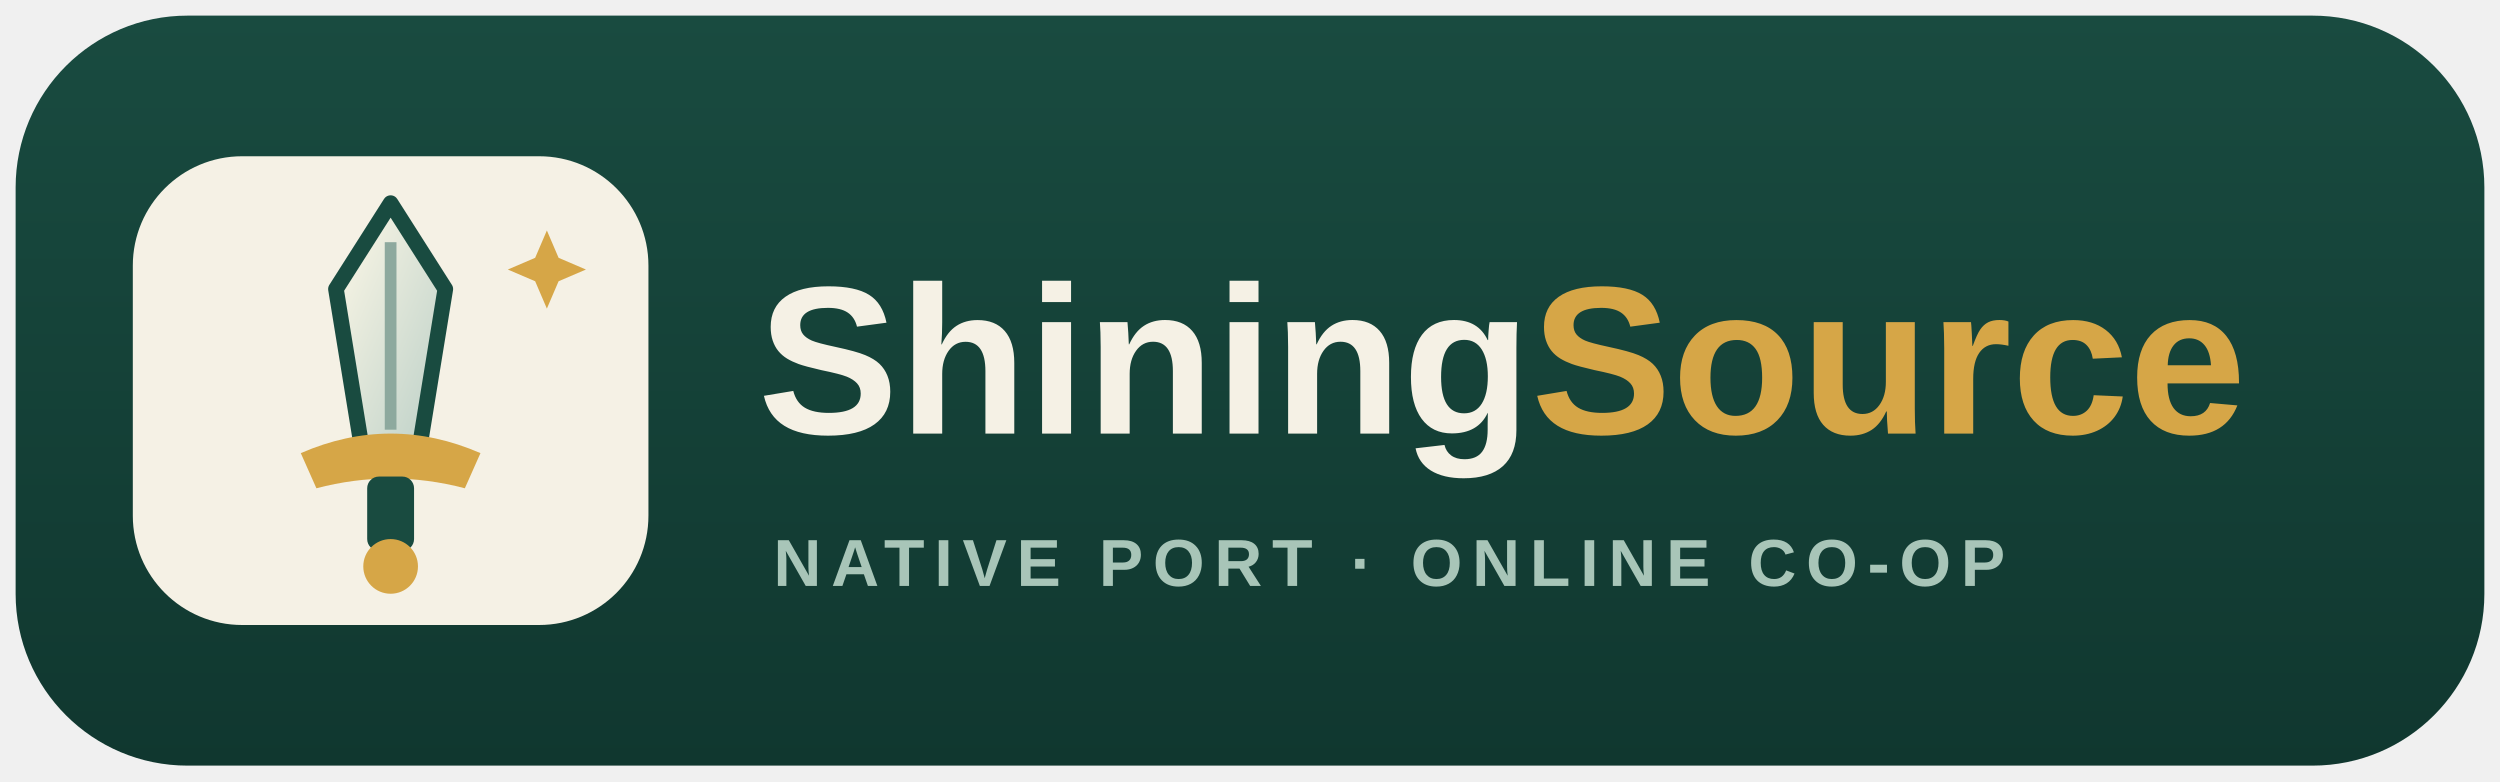
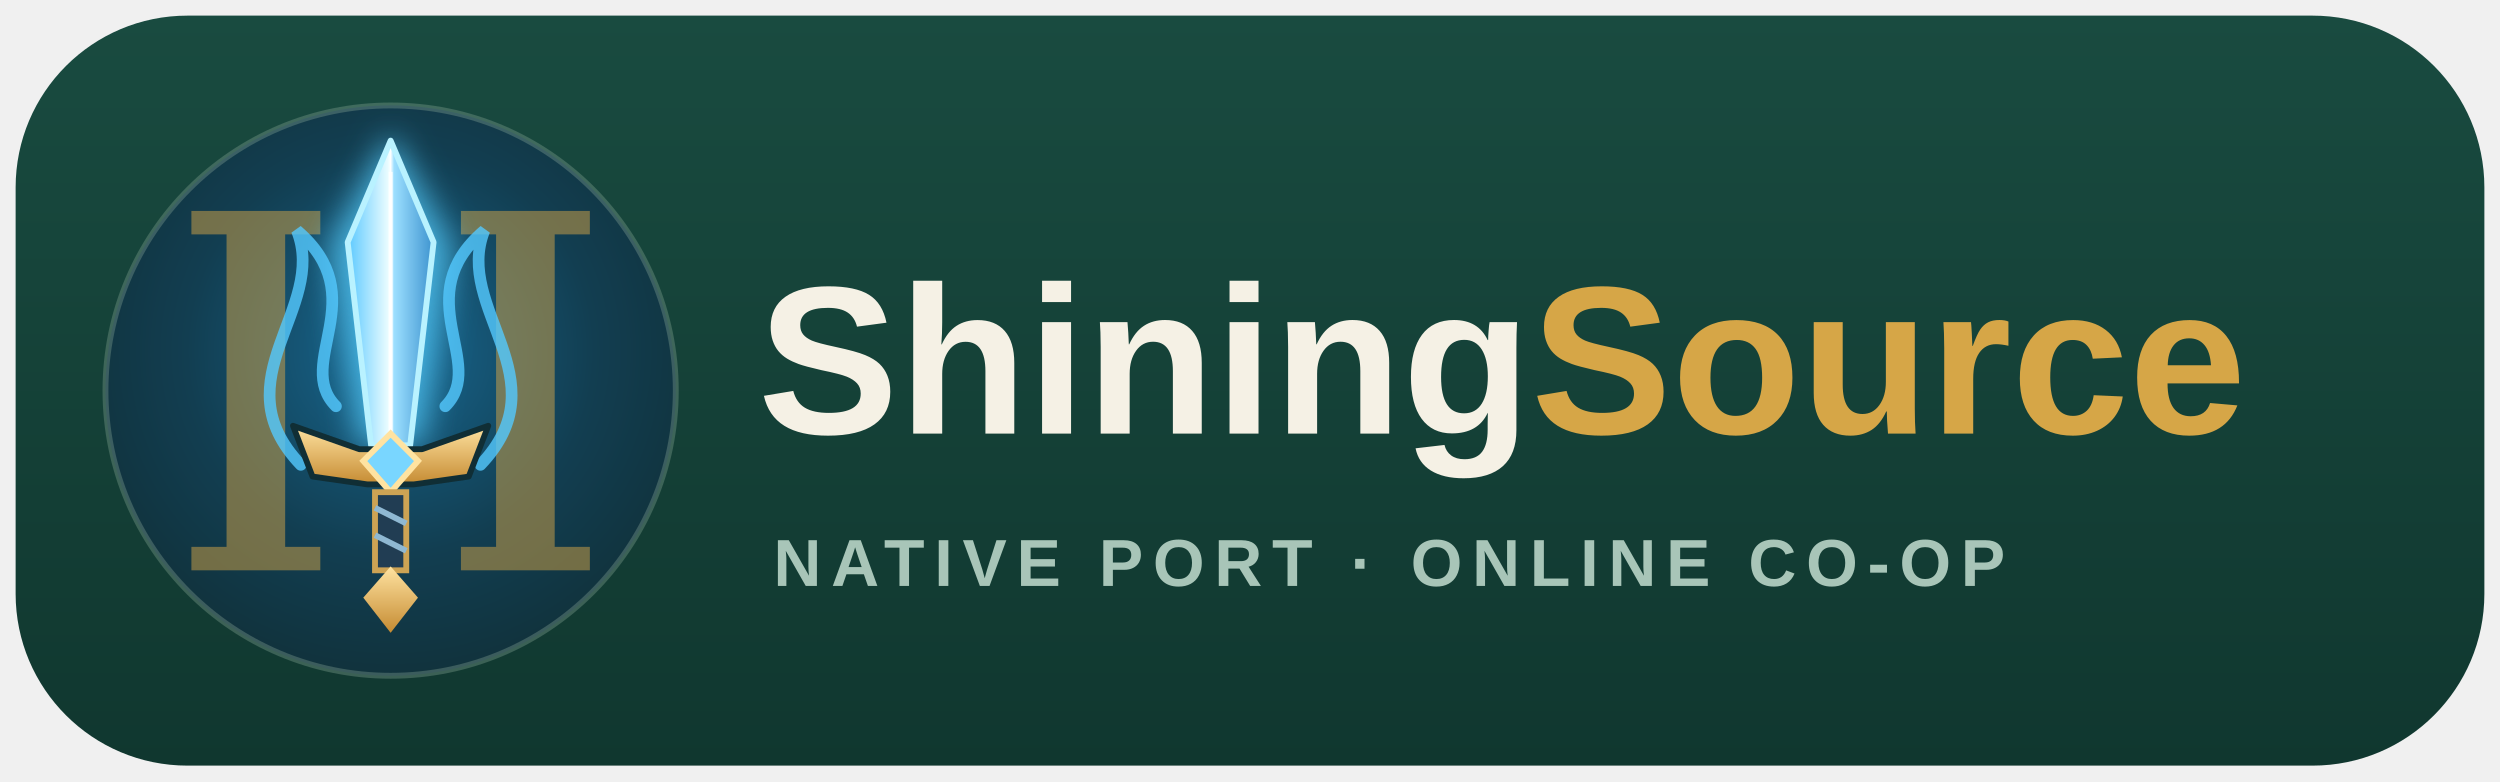
<svg xmlns="http://www.w3.org/2000/svg" width="640" height="200" viewBox="0 0 640 200" role="img" aria-label="ShiningSource: native port, online co-op">
  <defs>
    <linearGradient id="bg" x1="0" y1="0" x2="0" y2="1">
      <stop offset="0" stop-color="#194b40" />
      <stop offset="1" stop-color="#10372f" />
    </linearGradient>
-     <linearGradient id="blade" x1="0" y1="0" x2="1" y2="1">
-       <stop offset="0" stop-color="#fff9e8" />
-       <stop offset="1" stop-color="#b9cec6" />
+     <radialGradient id="soul" cx="0.5" cy="0.43" r="0.65">
+       <stop offset="0" stop-color="#176791" />
+       <stop offset="0.55" stop-color="#123e51" />
+       <stop offset="1" stop-color="#102e35" />
+     </radialGradient>
+     <linearGradient id="blade" x1="0" y1="0" x2="1" y2="0">
+       <stop offset="0" stop-color="#5cc9ff" />
+       <stop offset="0.47" stop-color="#e9fcff" />
+       <stop offset="0.5" stop-color="#ffffff" />
+       <stop offset="0.54" stop-color="#9cdfff" />
+       <stop offset="1" stop-color="#3d93cf" />
    </linearGradient>
+     <linearGradient id="gold" x1="0" y1="0" x2="0" y2="1">
+       <stop offset="0" stop-color="#ffe3a1" />
+       <stop offset="1" stop-color="#c58b32" />
+     </linearGradient>
+     <filter id="aura" x="-60%" y="-40%" width="220%" height="180%">
+       <feGaussianBlur stdDeviation="4" />
+     </filter>
  </defs>
  <rect x="4" y="4" width="632" height="192" rx="44" fill="url(#bg)" />
-   <rect x="34" y="40" width="132" height="120" rx="28" fill="#f5f1e5" />
-   <path d="M100 52 114 74 107 117H93L86 74Z" fill="url(#blade)" stroke="#194b40" stroke-width="4" stroke-linejoin="round" />
-   <path d="M100 62V110" stroke="#8da99e" stroke-width="3" />
-   <path d="M77 116Q100 106 123 116L119 125Q100 120 81 125Z" fill="#d6a647" />
-   <rect x="94" y="122" width="12" height="19" rx="3" fill="#194b40" />
-   <circle cx="100" cy="145" r="7" fill="#d6a647" />
-   <path d="m140 59 3 7 7 3-7 3-3 7-3-7-7-3 7-3Z" fill="#d6a647" />
+   <circle cx="100" cy="100" r="73" fill="url(#soul)" stroke="#89a998" stroke-opacity="0.35" stroke-width="1.5" />
+   <g fill="#d6a647" opacity="0.5">
+     <path d="M49 54H82V60H73V140H82V146H49V140H58V60H49Z" />
+     <path d="M118 54H151V60H142V140H151V146H118V140H127V60H118Z" />
+   </g>
+   <path d="M100 34 116 63 108 114H92L84 63Z" fill="#56cfff" opacity="0.75" filter="url(#aura)" />
+   <path d="M77 119C56 97 84 79 76 59 96 76 75 93 86 104M123 119C144 97 116 79 124 59 104 76 125 93 114 104" fill="none" stroke="#54c9ff" stroke-width="3" stroke-linecap="round" opacity="0.8" />
+   <path d="M100 36 111 62 105 114H95L89 62Z" fill="url(#blade)" stroke="#b9f2ff" stroke-width="1.5" stroke-linejoin="round" />
+   <path d="M100 44V111" stroke="#ffffff" stroke-width="1" opacity="0.9" />
+   <path d="M75 109 92 115H108L125 109 120 122 106 124H94L80 122Z" fill="url(#gold)" stroke="#102e35" stroke-width="1.5" stroke-linejoin="round" />
+   <path d="m100 111 7 7-7 8-7-8Z" fill="#79d6ff" stroke="#ffe3a1" stroke-width="1.5" />
+   <path d="M96 126H104V146H96Z" fill="#213d53" stroke="#cda354" stroke-width="1.5" />
+   <path d="m96 130 8 4m-8 3 8 4" stroke="#8fb8d2" stroke-width="1.5" />
+   <path d="m100 145 7 8-7 9-7-9Z" fill="url(#gold)" />
  <text x="194" y="111" font-family="Segoe UI, Arial, sans-serif" font-size="54" font-weight="700" fill="#f5f1e5">Shining<tspan fill="#d6a647">Source</tspan>
  </text>
  <text x="198" y="150" font-family="Segoe UI, Arial, sans-serif" font-size="17" font-weight="700" letter-spacing="2.5" fill="#a8c5b8">NATIVE PORT · ONLINE CO-OP</text>
</svg>
